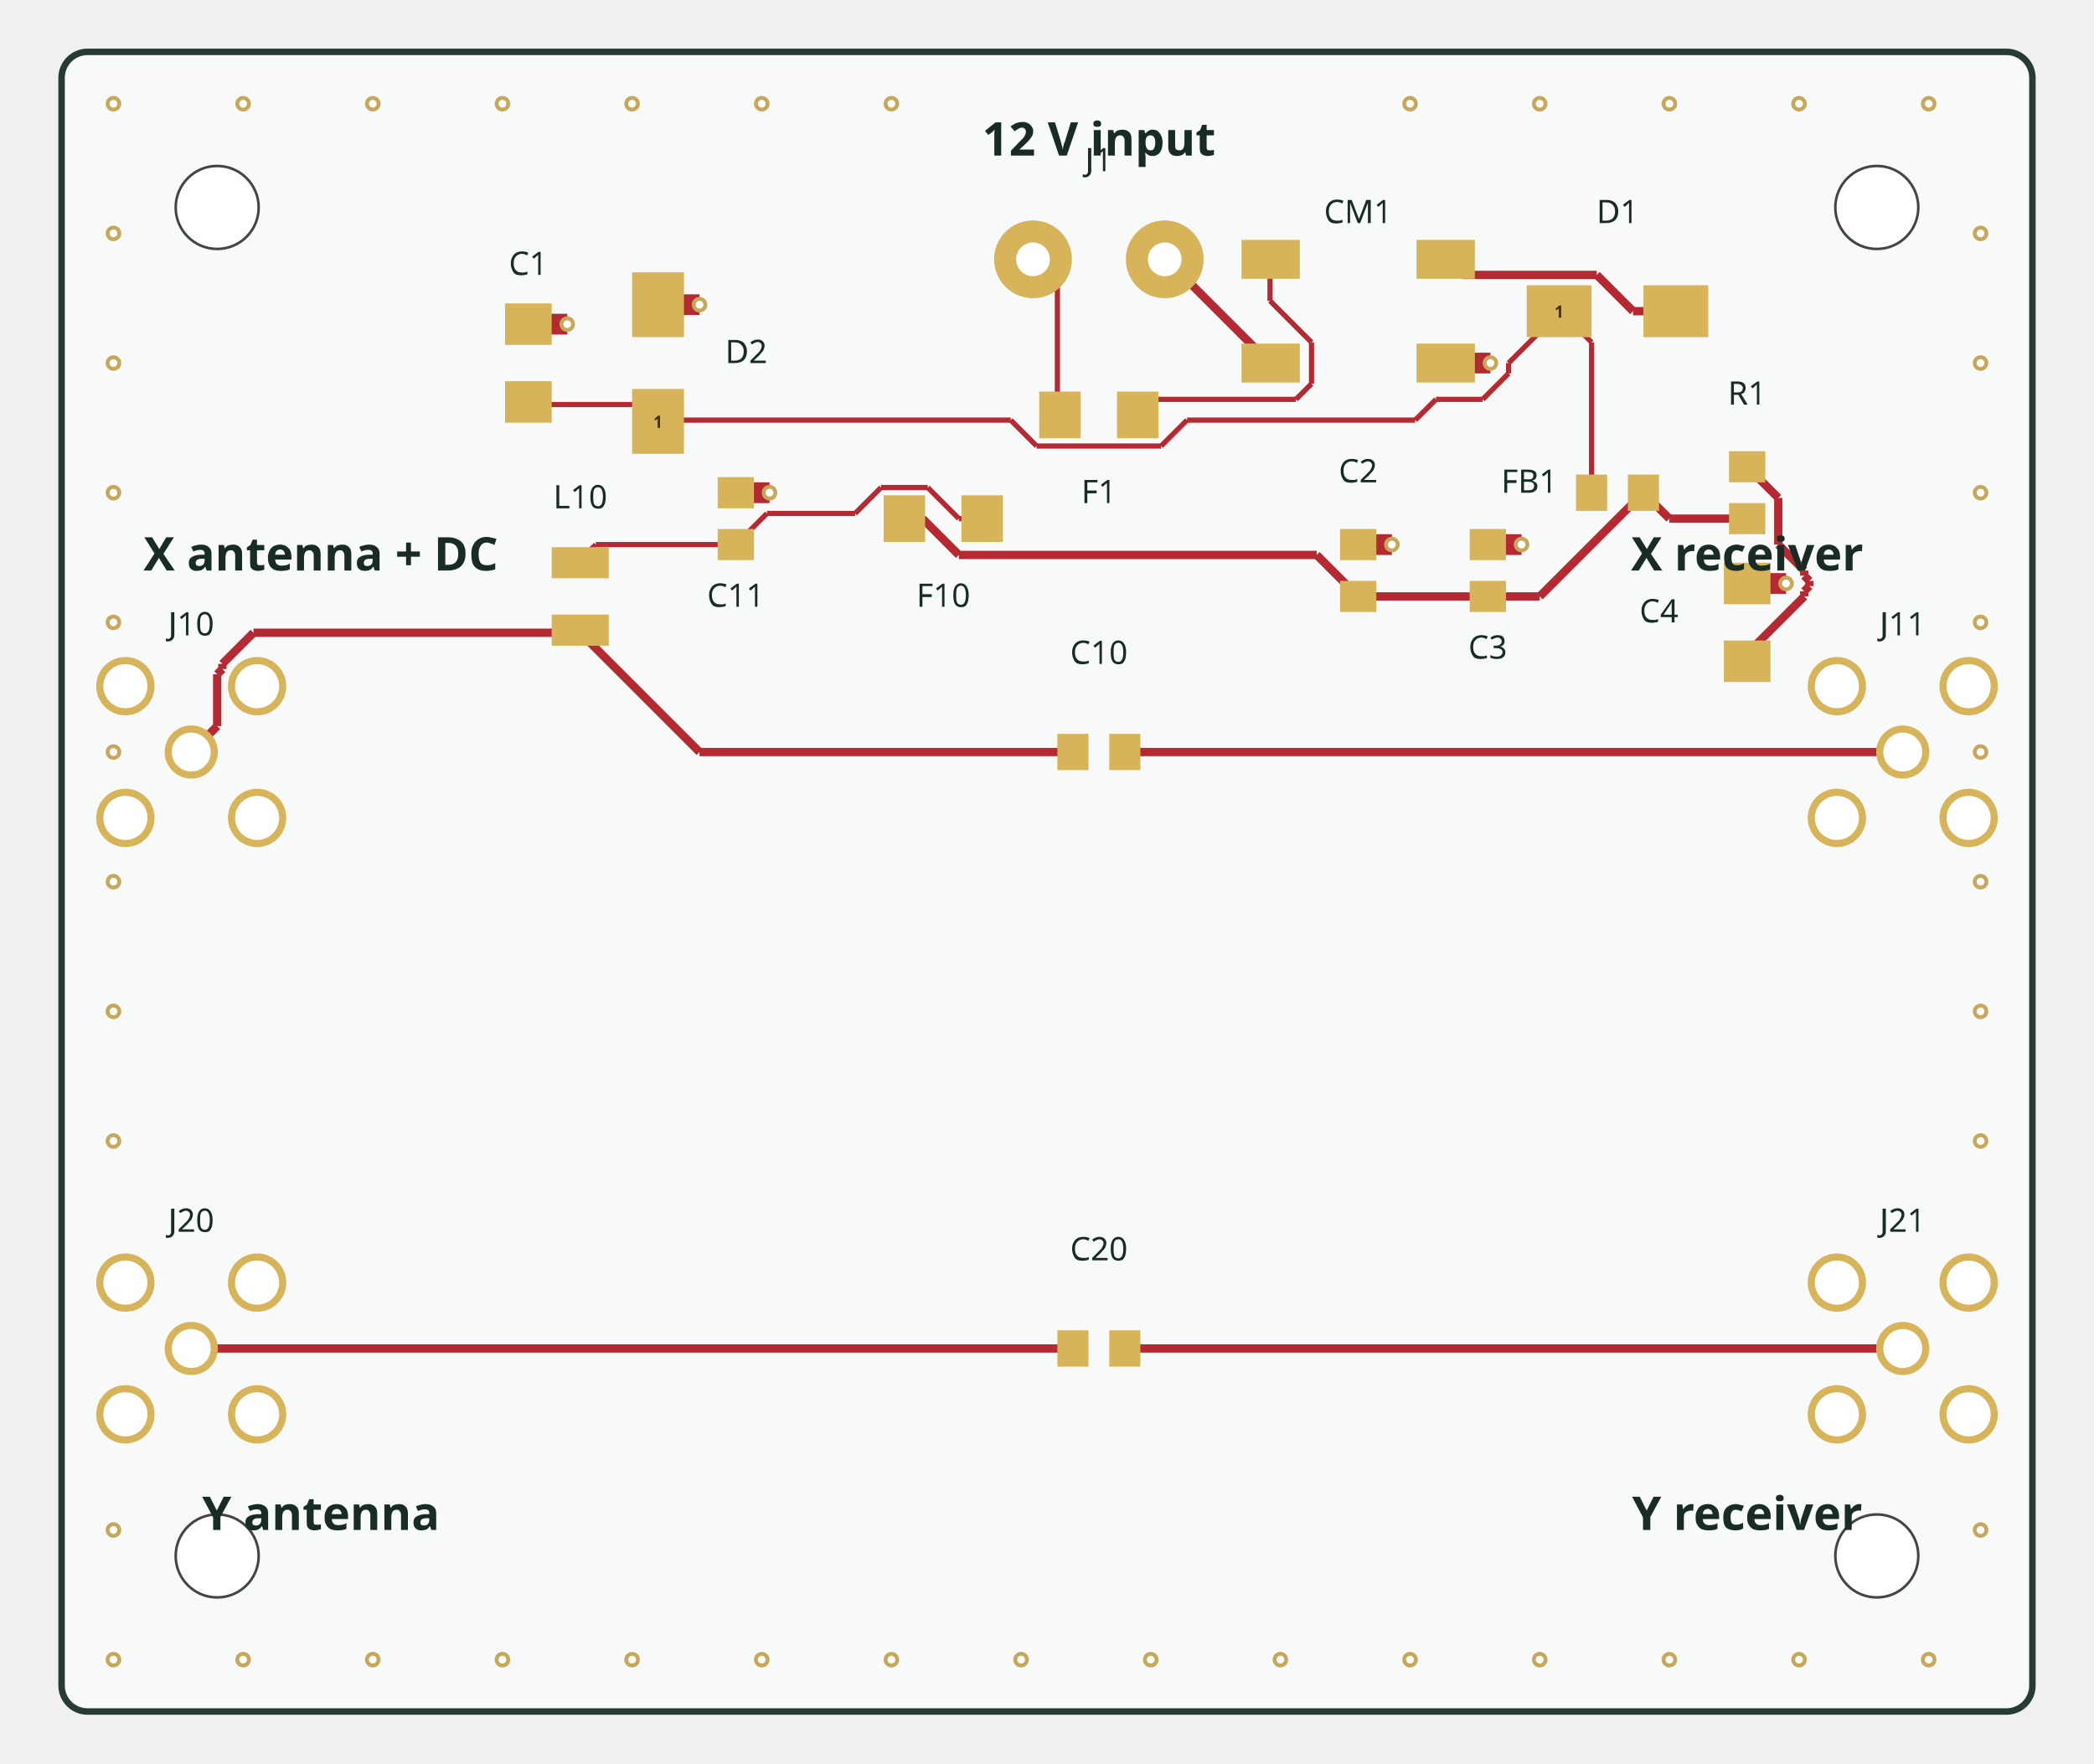
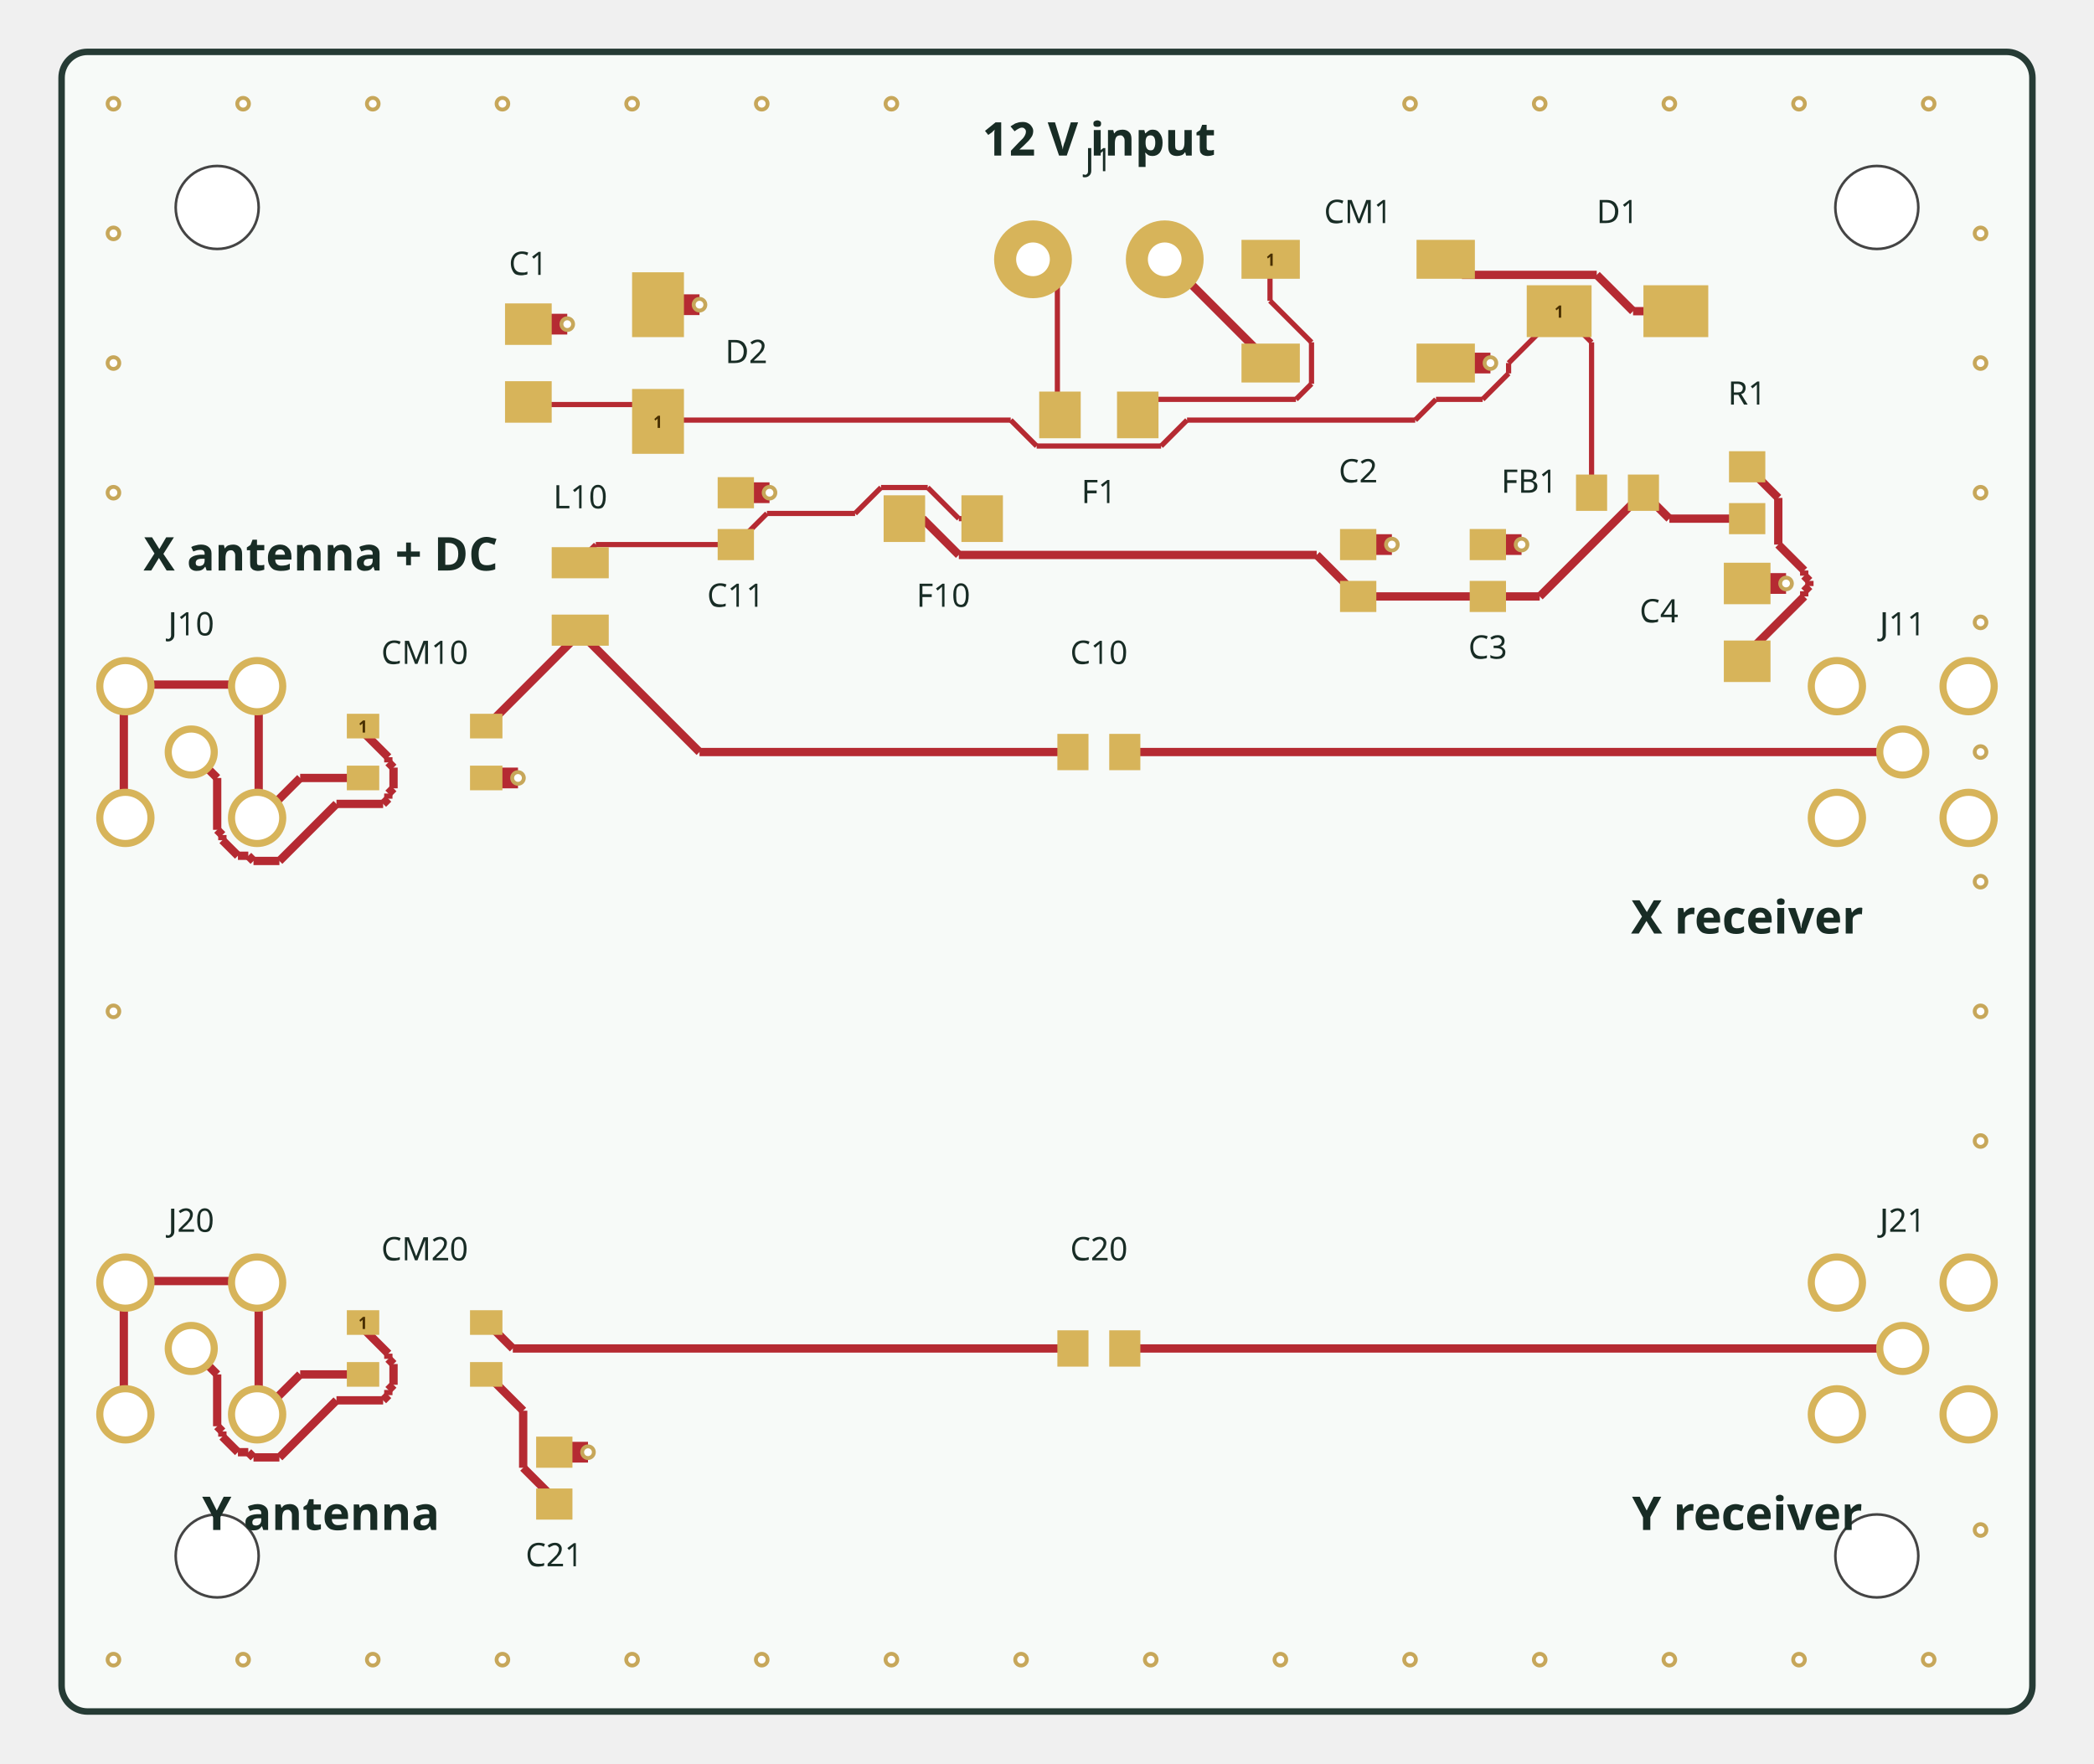
<svg xmlns="http://www.w3.org/2000/svg" width="532" height="448" viewBox="-2 -2 80 68">
  <rect x="0" y="0" width="76" height="64" rx="1" fill="#f7faf8" stroke="#263b35" stroke-width=".25" />
  <path d="M 53.375 12.0 L 55.1 12.0" stroke="#b52a32" stroke-width="0.8" />
  <path d="M 50.0 19.0 L 51.3 19.0" stroke="#b52a32" stroke-width="0.8" />
  <path d="M 55.0 19.0 L 56.3 19.0" stroke="#b52a32" stroke-width="0.8" />
  <path d="M 65.0 20.5 L 66.5 20.5" stroke="#b52a32" stroke-width="0.8" />
  <path d="M 23.0 9.75 L 24.6 9.75" stroke="#b52a32" stroke-width="0.8" />
  <path d="M 18.0 10.5 L 19.5 10.5" stroke="#b52a32" stroke-width="0.8" />
+   <path d="M 16.375 28.0 L 17.6 28.0" stroke="#b52a32" stroke-width="0.8" />
  <path d="M 26.0 17.0 L 27.3 17.0" stroke="#b52a32" stroke-width="0.8" />
+   <path d="M 19.0 54.0 L 20.3 54.0" stroke="#b52a32" stroke-width="0.8" />
  <path d="M 61.0 17.0 L 62.0 18.0" stroke="#b52a32" stroke-width="0.32" />
  <path d="M 62.0 18.0 L 65.0 18.0" stroke="#b52a32" stroke-width="0.32" />
  <path d="M 61.0 17.0 L 57.0 21.0" stroke="#b52a32" stroke-width="0.32" />
  <path d="M 57.0 21.0 L 55.0 21.0" stroke="#b52a32" stroke-width="0.32" />
  <path d="M 55.0 21.0 L 50.0 21.0" stroke="#b52a32" stroke-width="0.32" />
  <path d="M 50.0 21.0 L 48.4 19.4" stroke="#b52a32" stroke-width="0.32" />
  <path d="M 48.4 19.4 L 34.6 19.4" stroke="#b52a32" stroke-width="0.32" />
  <path d="M 34.6 19.4 L 33.2 18.0" stroke="#b52a32" stroke-width="0.32" />
  <path d="M 33.2 18.0 L 32.5 18.0" stroke="#b52a32" stroke-width="0.32" />
-   <path d="M 5.0 27.0 L 6.0 26.0" stroke="#b52a32" stroke-width="0.32" />
-   <path d="M 6.0 26.0 L 6.0 24.0" stroke="#b52a32" stroke-width="0.32" />
-   <path d="M 6.0 24.0 L 6.2 23.8" stroke="#b52a32" stroke-width="0.32" />
-   <path d="M 6.2 23.8 L 6.2 23.6" stroke="#b52a32" stroke-width="0.32" />
-   <path d="M 6.2 23.6 L 7.4 22.4" stroke="#b52a32" stroke-width="0.32" />
-   <path d="M 7.4 22.4 L 20.0 22.4" stroke="#b52a32" stroke-width="0.32" />
+   <path d="M 7.54 29.54 L 7.6 29.6" stroke="#b52a32" stroke-width="0.32" />
+   <path d="M 7.6 29.6 L 9.2 28.0" stroke="#b52a32" stroke-width="0.32" />
+   <path d="M 9.2 28.0 L 11.625 28.0" stroke="#b52a32" stroke-width="0.32" />
+   <path d="M 7.54 29.54 L 7.6 29.6" stroke="#b52a32" stroke-width="0.32" />
+   <path d="M 7.6 29.6 L 7.6 24.4" stroke="#b52a32" stroke-width="0.32" />
+   <path d="M 7.6 24.4 L 7.54 24.46" stroke="#b52a32" stroke-width="0.32" />
+   <path d="M 7.54 24.46 L 7.6 24.4" stroke="#b52a32" stroke-width="0.32" />
+   <path d="M 7.6 24.4 L 2.4 24.4" stroke="#b52a32" stroke-width="0.32" />
+   <path d="M 2.4 24.4 L 2.46 24.46" stroke="#b52a32" stroke-width="0.32" />
+   <path d="M 2.46 24.46 L 2.4 24.4" stroke="#b52a32" stroke-width="0.32" />
+   <path d="M 2.4 24.4 L 2.4 29.6" stroke="#b52a32" stroke-width="0.32" />
+   <path d="M 2.4 29.6 L 2.46 29.54" stroke="#b52a32" stroke-width="0.32" />
+   <path d="M 7.54 52.54 L 7.6 52.6" stroke="#b52a32" stroke-width="0.32" />
+   <path d="M 7.6 52.6 L 9.2 51.0" stroke="#b52a32" stroke-width="0.32" />
+   <path d="M 9.2 51.0 L 11.625 51.0" stroke="#b52a32" stroke-width="0.32" />
+   <path d="M 7.54 52.54 L 7.6 52.6" stroke="#b52a32" stroke-width="0.32" />
+   <path d="M 7.6 52.6 L 7.6 47.4" stroke="#b52a32" stroke-width="0.32" />
+   <path d="M 7.6 47.4 L 7.54 47.46" stroke="#b52a32" stroke-width="0.32" />
+   <path d="M 7.54 47.46 L 7.6 47.4" stroke="#b52a32" stroke-width="0.32" />
+   <path d="M 7.6 47.4 L 2.4 47.4" stroke="#b52a32" stroke-width="0.32" />
+   <path d="M 2.4 47.4 L 2.46 47.46" stroke="#b52a32" stroke-width="0.32" />
+   <path d="M 2.46 47.46 L 2.4 47.4" stroke="#b52a32" stroke-width="0.32" />
+   <path d="M 2.4 47.4 L 2.4 52.6" stroke="#b52a32" stroke-width="0.32" />
+   <path d="M 2.4 52.6 L 2.46 52.54" stroke="#b52a32" stroke-width="0.32" />
+   <path d="M 16.375 26.0 L 16.4 26.0" stroke="#b52a32" stroke-width="0.32" />
+   <path d="M 16.4 26.0 L 20.0 22.4" stroke="#b52a32" stroke-width="0.32" />
  <path d="M 20.0 22.4 L 20.0 22.3" stroke="#b52a32" stroke-width="0.32" />
  <path d="M 20.0 22.3 L 20.0 22.4" stroke="#b52a32" stroke-width="0.32" />
  <path d="M 20.0 22.4 L 24.6 27.0" stroke="#b52a32" stroke-width="0.32" />
  <path d="M 24.6 27.0 L 39.0 27.0" stroke="#b52a32" stroke-width="0.32" />
  <path d="M 42.54 8.0 L 42.6 8.0" stroke="#b52a32" stroke-width="0.32" />
  <path d="M 42.6 8.0 L 46.6 12.0" stroke="#b52a32" stroke-width="0.32" />
  <path d="M 46.6 12.0 L 46.625 12.0" stroke="#b52a32" stroke-width="0.32" />
  <path d="M 53.375 8.0 L 53.4 8.0" stroke="#b52a32" stroke-width="0.32" />
  <path d="M 53.4 8.0 L 54.0 8.6" stroke="#b52a32" stroke-width="0.32" />
  <path d="M 54.0 8.6 L 59.2 8.6" stroke="#b52a32" stroke-width="0.32" />
  <path d="M 59.2 8.6 L 60.6 10.0" stroke="#b52a32" stroke-width="0.32" />
  <path d="M 60.6 10.0 L 62.25 10.0" stroke="#b52a32" stroke-width="0.32" />
  <path d="M 65.0 16.0 L 66.2 17.2" stroke="#b52a32" stroke-width="0.32" />
  <path d="M 66.2 17.2 L 66.2 19.0" stroke="#b52a32" stroke-width="0.32" />
  <path d="M 66.2 19.0 L 67.2 20.0" stroke="#b52a32" stroke-width="0.32" />
  <path d="M 67.2 20.0 L 67.2 20.2" stroke="#b52a32" stroke-width="0.32" />
  <path d="M 67.2 20.2 L 67.4 20.4" stroke="#b52a32" stroke-width="0.32" />
  <path d="M 67.4 20.4 L 67.4 20.6" stroke="#b52a32" stroke-width="0.32" />
  <path d="M 67.4 20.6 L 67.2 20.8" stroke="#b52a32" stroke-width="0.32" />
  <path d="M 67.2 20.8 L 67.2 21.0" stroke="#b52a32" stroke-width="0.32" />
  <path d="M 67.2 21.0 L 65.0 23.2" stroke="#b52a32" stroke-width="0.32" />
  <path d="M 65.0 23.2 L 65.0 23.5" stroke="#b52a32" stroke-width="0.32" />
+   <path d="M 5.0 27.0 L 6.0 28.0" stroke="#b52a32" stroke-width="0.32" />
+   <path d="M 6.0 28.0 L 6.0 30.0" stroke="#b52a32" stroke-width="0.32" />
+   <path d="M 6.0 30.0 L 6.2 30.2" stroke="#b52a32" stroke-width="0.32" />
+   <path d="M 6.2 30.2 L 6.2 30.4" stroke="#b52a32" stroke-width="0.32" />
+   <path d="M 6.2 30.4 L 6.8 31.0" stroke="#b52a32" stroke-width="0.32" />
+   <path d="M 6.8 31.0 L 7.2 31.0" stroke="#b52a32" stroke-width="0.32" />
+   <path d="M 7.2 31.0 L 7.4 31.2" stroke="#b52a32" stroke-width="0.32" />
+   <path d="M 7.4 31.2 L 8.4 31.2" stroke="#b52a32" stroke-width="0.32" />
+   <path d="M 8.4 31.2 L 10.6 29.0" stroke="#b52a32" stroke-width="0.32" />
+   <path d="M 10.6 29.0 L 12.4 29.0" stroke="#b52a32" stroke-width="0.32" />
+   <path d="M 12.4 29.0 L 12.6 28.8" stroke="#b52a32" stroke-width="0.32" />
+   <path d="M 12.6 28.8 L 12.6 28.6" stroke="#b52a32" stroke-width="0.32" />
+   <path d="M 12.6 28.6 L 12.8 28.4" stroke="#b52a32" stroke-width="0.32" />
+   <path d="M 12.8 28.4 L 12.8 27.6" stroke="#b52a32" stroke-width="0.32" />
+   <path d="M 12.8 27.6 L 12.6 27.4" stroke="#b52a32" stroke-width="0.32" />
+   <path d="M 12.6 27.4 L 12.6 27.2" stroke="#b52a32" stroke-width="0.32" />
+   <path d="M 12.6 27.2 L 11.6 26.2" stroke="#b52a32" stroke-width="0.32" />
+   <path d="M 11.6 26.2 L 11.6 26.0" stroke="#b52a32" stroke-width="0.32" />
+   <path d="M 11.6 26.0 L 11.625 26.0" stroke="#b52a32" stroke-width="0.32" />
  <path d="M 71.0 27.0 L 41.0 27.0" stroke="#b52a32" stroke-width="0.32" />
-   <path d="M 5.0 50.0 L 39.0 50.0" stroke="#b52a32" stroke-width="0.32" />
+   <path d="M 5.0 50.0 L 6.0 51.0" stroke="#b52a32" stroke-width="0.32" />
+   <path d="M 6.0 51.0 L 6.0 53.0" stroke="#b52a32" stroke-width="0.32" />
+   <path d="M 6.0 53.0 L 6.2 53.2" stroke="#b52a32" stroke-width="0.32" />
+   <path d="M 6.2 53.2 L 6.2 53.4" stroke="#b52a32" stroke-width="0.32" />
+   <path d="M 6.2 53.4 L 6.8 54.0" stroke="#b52a32" stroke-width="0.32" />
+   <path d="M 6.8 54.0 L 7.2 54.0" stroke="#b52a32" stroke-width="0.32" />
+   <path d="M 7.2 54.0 L 7.4 54.2" stroke="#b52a32" stroke-width="0.32" />
+   <path d="M 7.4 54.2 L 8.4 54.2" stroke="#b52a32" stroke-width="0.32" />
+   <path d="M 8.4 54.2 L 10.6 52.0" stroke="#b52a32" stroke-width="0.32" />
+   <path d="M 10.6 52.0 L 12.4 52.0" stroke="#b52a32" stroke-width="0.32" />
+   <path d="M 12.4 52.0 L 12.6 51.8" stroke="#b52a32" stroke-width="0.32" />
+   <path d="M 12.6 51.8 L 12.6 51.6" stroke="#b52a32" stroke-width="0.32" />
+   <path d="M 12.6 51.6 L 12.8 51.4" stroke="#b52a32" stroke-width="0.32" />
+   <path d="M 12.8 51.4 L 12.8 50.6" stroke="#b52a32" stroke-width="0.32" />
+   <path d="M 12.8 50.6 L 12.6 50.4" stroke="#b52a32" stroke-width="0.32" />
+   <path d="M 12.6 50.4 L 12.6 50.2" stroke="#b52a32" stroke-width="0.32" />
+   <path d="M 12.6 50.2 L 11.6 49.2" stroke="#b52a32" stroke-width="0.32" />
+   <path d="M 11.6 49.2 L 11.6 49.0" stroke="#b52a32" stroke-width="0.32" />
+   <path d="M 11.6 49.0 L 11.625 49.0" stroke="#b52a32" stroke-width="0.32" />
+   <path d="M 16.375 51.0 L 16.4 51.0" stroke="#b52a32" stroke-width="0.32" />
+   <path d="M 16.4 51.0 L 17.8 52.4" stroke="#b52a32" stroke-width="0.32" />
+   <path d="M 17.8 52.4 L 17.8 54.6" stroke="#b52a32" stroke-width="0.32" />
+   <path d="M 17.8 54.6 L 19.0 55.8" stroke="#b52a32" stroke-width="0.32" />
+   <path d="M 19.0 55.8 L 19.0 56.0" stroke="#b52a32" stroke-width="0.32" />
+   <path d="M 16.375 49.0 L 16.4 49.0" stroke="#b52a32" stroke-width="0.32" />
+   <path d="M 16.4 49.0 L 17.4 50.0" stroke="#b52a32" stroke-width="0.32" />
+   <path d="M 17.4 50.0 L 39.0 50.0" stroke="#b52a32" stroke-width="0.32" />
  <path d="M 71.0 50.0 L 41.0 50.0" stroke="#b52a32" stroke-width="0.32" />
  <path d="M 57.75 10.0 L 57.8 10.0" stroke="#b52a32" stroke-width="0.2" />
  <path d="M 57.8 10.0 L 59.0 11.2" stroke="#b52a32" stroke-width="0.2" />
  <path d="M 59.0 11.2 L 59.0 17.0" stroke="#b52a32" stroke-width="0.2" />
  <path d="M 57.75 10.0 L 57.8 10.0" stroke="#b52a32" stroke-width="0.2" />
  <path d="M 57.8 10.0 L 55.8 12.0" stroke="#b52a32" stroke-width="0.2" />
  <path d="M 55.8 12.0 L 55.8 12.4" stroke="#b52a32" stroke-width="0.2" />
  <path d="M 55.8 12.4 L 54.8 13.4" stroke="#b52a32" stroke-width="0.2" />
  <path d="M 54.8 13.4 L 53.0 13.4" stroke="#b52a32" stroke-width="0.2" />
  <path d="M 53.0 13.4 L 52.2 14.2" stroke="#b52a32" stroke-width="0.2" />
  <path d="M 52.2 14.2 L 43.4 14.2" stroke="#b52a32" stroke-width="0.2" />
  <path d="M 43.4 14.2 L 42.4 15.2" stroke="#b52a32" stroke-width="0.2" />
  <path d="M 42.4 15.2 L 37.6 15.2" stroke="#b52a32" stroke-width="0.2" />
  <path d="M 37.6 15.2 L 36.6 14.2" stroke="#b52a32" stroke-width="0.2" />
  <path d="M 36.6 14.2 L 23.0 14.2" stroke="#b52a32" stroke-width="0.2" />
  <path d="M 23.0 14.2 L 23.0 14.25" stroke="#b52a32" stroke-width="0.2" />
  <path d="M 23.0 14.25 L 23.0 14.2" stroke="#b52a32" stroke-width="0.2" />
  <path d="M 23.0 14.2 L 22.4 13.6" stroke="#b52a32" stroke-width="0.2" />
  <path d="M 22.4 13.6 L 18.0 13.6" stroke="#b52a32" stroke-width="0.2" />
  <path d="M 18.0 13.6 L 18.0 13.5" stroke="#b52a32" stroke-width="0.2" />
  <path d="M 20.0 19.7 L 20.0 19.6" stroke="#b52a32" stroke-width="0.2" />
  <path d="M 20.0 19.6 L 20.6 19.0" stroke="#b52a32" stroke-width="0.2" />
  <path d="M 20.6 19.0 L 26.0 19.0" stroke="#b52a32" stroke-width="0.2" />
  <path d="M 26.0 19.0 L 27.2 17.8" stroke="#b52a32" stroke-width="0.2" />
  <path d="M 27.2 17.8 L 30.6 17.8" stroke="#b52a32" stroke-width="0.2" />
  <path d="M 30.6 17.8 L 31.6 16.8" stroke="#b52a32" stroke-width="0.2" />
  <path d="M 31.6 16.8 L 33.4 16.8" stroke="#b52a32" stroke-width="0.2" />
  <path d="M 33.4 16.8 L 34.6 18.0" stroke="#b52a32" stroke-width="0.2" />
  <path d="M 34.6 18.0 L 35.5 18.0" stroke="#b52a32" stroke-width="0.2" />
  <path d="M 37.46 8.0 L 37.4 8.0" stroke="#b52a32" stroke-width="0.2" />
  <path d="M 37.4 8.0 L 38.4 9.0" stroke="#b52a32" stroke-width="0.2" />
  <path d="M 38.4 9.0 L 38.4 14.0" stroke="#b52a32" stroke-width="0.2" />
  <path d="M 38.4 14.0 L 38.5 14.0" stroke="#b52a32" stroke-width="0.2" />
  <path d="M 41.5 14.0 L 41.6 14.0" stroke="#b52a32" stroke-width="0.2" />
  <path d="M 41.6 14.0 L 42.2 13.4" stroke="#b52a32" stroke-width="0.2" />
  <path d="M 42.2 13.4 L 47.6 13.4" stroke="#b52a32" stroke-width="0.2" />
  <path d="M 47.6 13.4 L 48.2 12.8" stroke="#b52a32" stroke-width="0.2" />
  <path d="M 48.2 12.8 L 48.2 11.2" stroke="#b52a32" stroke-width="0.2" />
  <path d="M 48.2 11.2 L 46.6 9.6" stroke="#b52a32" stroke-width="0.2" />
  <path d="M 46.6 9.6 L 46.6 8.0" stroke="#b52a32" stroke-width="0.2" />
  <path d="M 46.6 8.0 L 46.625 8.0" stroke="#b52a32" stroke-width="0.2" />
  <circle cx="37.46" cy="8.0" r="1.5" fill="#d7b45a" />
  <circle cx="37.46" cy="8.0" r="0.65" fill="white" />
  <circle cx="42.54" cy="8.0" r="1.5" fill="#d7b45a" />
  <circle cx="42.54" cy="8.0" r="0.65" fill="white" />
  <rect x="37.7" y="13.1" width="1.6" height="1.8" fill="#d7b45a" />
  <rect x="40.7" y="13.1" width="1.6" height="1.8" fill="#d7b45a" />
  <rect x="45.5" y="7.25" width="2.25" height="1.5" fill="#d7b45a" />
  <rect x="45.5" y="11.25" width="2.25" height="1.5" fill="#d7b45a" />
  <rect x="52.25" y="11.25" width="2.25" height="1.5" fill="#d7b45a" />
  <rect x="52.25" y="7.25" width="2.25" height="1.5" fill="#d7b45a" />
  <rect x="56.5" y="9.0" width="2.5" height="2.0" fill="#d7b45a" />
  <rect x="61.0" y="9.0" width="2.5" height="2.0" fill="#d7b45a" />
  <rect x="58.4" y="16.3" width="1.2" height="1.4" fill="#d7b45a" />
  <rect x="60.4" y="16.3" width="1.2" height="1.4" fill="#d7b45a" />
  <rect x="49.3" y="20.4" width="1.4" height="1.2" fill="#d7b45a" />
  <rect x="49.3" y="18.4" width="1.4" height="1.2" fill="#d7b45a" />
  <rect x="54.3" y="20.4" width="1.4" height="1.2" fill="#d7b45a" />
  <rect x="54.3" y="18.4" width="1.4" height="1.2" fill="#d7b45a" />
  <rect x="64.3" y="17.4" width="1.4" height="1.2" fill="#d7b45a" />
  <rect x="64.3" y="15.4" width="1.4" height="1.2" fill="#d7b45a" />
  <rect x="64.1" y="22.7" width="1.8" height="1.6" fill="#d7b45a" />
  <rect x="64.1" y="19.7" width="1.8" height="1.6" fill="#d7b45a" />
  <rect x="22.0" y="13.0" width="2.0" height="2.5" fill="#d7b45a" />
  <rect x="22.0" y="8.5" width="2.0" height="2.5" fill="#d7b45a" />
  <rect x="17.1" y="12.7" width="1.8" height="1.6" fill="#d7b45a" />
  <rect x="17.1" y="9.7" width="1.8" height="1.6" fill="#d7b45a" />
  <circle cx="5.0" cy="27.0" r="1.025" fill="#d7b45a" />
  <circle cx="5.0" cy="27.0" r="0.75" fill="white" />
  <circle cx="7.54" cy="29.54" r="1.125" fill="#d7b45a" />
  <circle cx="7.54" cy="29.54" r="0.85" fill="white" />
  <circle cx="7.54" cy="24.46" r="1.125" fill="#d7b45a" />
  <circle cx="7.54" cy="24.46" r="0.85" fill="white" />
  <circle cx="2.46" cy="24.46" r="1.125" fill="#d7b45a" />
  <circle cx="2.46" cy="24.46" r="0.85" fill="white" />
  <circle cx="2.46" cy="29.54" r="1.125" fill="#d7b45a" />
  <circle cx="2.46" cy="29.54" r="0.85" fill="white" />
+   <rect x="11.0" y="25.525" width="1.25" height="0.95" fill="#d7b45a" />
+   <rect x="11.0" y="27.525" width="1.25" height="0.95" fill="#d7b45a" />
+   <rect x="15.75" y="27.525" width="1.25" height="0.95" fill="#d7b45a" />
+   <rect x="15.75" y="25.525" width="1.25" height="0.95" fill="#d7b45a" />
  <circle cx="71.0" cy="27.0" r="1.025" fill="#d7b45a" />
  <circle cx="71.0" cy="27.0" r="0.75" fill="white" />
  <circle cx="68.46" cy="24.46" r="1.125" fill="#d7b45a" />
  <circle cx="68.46" cy="24.46" r="0.85" fill="white" />
  <circle cx="68.46" cy="29.54" r="1.125" fill="#d7b45a" />
  <circle cx="68.46" cy="29.54" r="0.85" fill="white" />
  <circle cx="73.54" cy="29.54" r="1.125" fill="#d7b45a" />
  <circle cx="73.54" cy="29.54" r="0.85" fill="white" />
  <circle cx="73.54" cy="24.46" r="1.125" fill="#d7b45a" />
  <circle cx="73.54" cy="24.46" r="0.85" fill="white" />
  <rect x="38.4" y="26.3" width="1.2" height="1.4" fill="#d7b45a" />
  <rect x="40.4" y="26.3" width="1.2" height="1.4" fill="#d7b45a" />
  <rect x="18.9" y="21.7" width="2.2" height="1.2" fill="#d7b45a" />
  <rect x="18.9" y="19.1" width="2.2" height="1.2" fill="#d7b45a" />
  <rect x="25.3" y="18.4" width="1.4" height="1.2" fill="#d7b45a" />
  <rect x="25.3" y="16.4" width="1.4" height="1.2" fill="#d7b45a" />
  <rect x="31.7" y="17.1" width="1.6" height="1.8" fill="#d7b45a" />
  <rect x="34.7" y="17.1" width="1.6" height="1.8" fill="#d7b45a" />
  <circle cx="5.0" cy="50.0" r="1.025" fill="#d7b45a" />
  <circle cx="5.0" cy="50.0" r="0.75" fill="white" />
  <circle cx="7.54" cy="52.54" r="1.125" fill="#d7b45a" />
  <circle cx="7.54" cy="52.54" r="0.85" fill="white" />
  <circle cx="7.54" cy="47.46" r="1.125" fill="#d7b45a" />
  <circle cx="7.54" cy="47.46" r="0.85" fill="white" />
  <circle cx="2.46" cy="47.46" r="1.125" fill="#d7b45a" />
  <circle cx="2.46" cy="47.46" r="0.85" fill="white" />
  <circle cx="2.46" cy="52.54" r="1.125" fill="#d7b45a" />
  <circle cx="2.46" cy="52.54" r="0.85" fill="white" />
+   <rect x="11.0" y="48.525" width="1.25" height="0.95" fill="#d7b45a" />
+   <rect x="11.0" y="50.525" width="1.25" height="0.95" fill="#d7b45a" />
+   <rect x="15.75" y="50.525" width="1.25" height="0.95" fill="#d7b45a" />
+   <rect x="15.75" y="48.525" width="1.25" height="0.95" fill="#d7b45a" />
  <circle cx="71.0" cy="50.0" r="1.025" fill="#d7b45a" />
  <circle cx="71.0" cy="50.0" r="0.75" fill="white" />
  <circle cx="68.46" cy="47.46" r="1.125" fill="#d7b45a" />
  <circle cx="68.46" cy="47.46" r="0.85" fill="white" />
  <circle cx="68.46" cy="52.54" r="1.125" fill="#d7b45a" />
  <circle cx="68.46" cy="52.54" r="0.85" fill="white" />
  <circle cx="73.54" cy="52.54" r="1.125" fill="#d7b45a" />
  <circle cx="73.54" cy="52.54" r="0.85" fill="white" />
  <circle cx="73.54" cy="47.46" r="1.125" fill="#d7b45a" />
  <circle cx="73.54" cy="47.46" r="0.85" fill="white" />
  <rect x="38.4" y="49.3" width="1.2" height="1.4" fill="#d7b45a" />
  <rect x="40.4" y="49.3" width="1.2" height="1.4" fill="#d7b45a" />
+   <rect x="18.3" y="55.4" width="1.4" height="1.2" fill="#d7b45a" />
+   <rect x="18.3" y="53.4" width="1.4" height="1.2" fill="#d7b45a" />
  <circle cx="55.1" cy="12.0" r=".3" fill="#c7a75a" />
  <circle cx="55.1" cy="12.0" r=".15" fill="white" />
  <circle cx="51.3" cy="19.0" r=".3" fill="#c7a75a" />
  <circle cx="51.3" cy="19.0" r=".15" fill="white" />
  <circle cx="56.3" cy="19.0" r=".3" fill="#c7a75a" />
  <circle cx="56.3" cy="19.0" r=".15" fill="white" />
  <circle cx="66.5" cy="20.5" r=".3" fill="#c7a75a" />
  <circle cx="66.5" cy="20.5" r=".15" fill="white" />
  <circle cx="24.6" cy="9.75" r=".3" fill="#c7a75a" />
  <circle cx="24.6" cy="9.75" r=".15" fill="white" />
  <circle cx="19.5" cy="10.5" r=".3" fill="#c7a75a" />
  <circle cx="19.5" cy="10.5" r=".15" fill="white" />
+   <circle cx="17.6" cy="28.0" r=".3" fill="#c7a75a" />
+   <circle cx="17.6" cy="28.0" r=".15" fill="white" />
  <circle cx="27.3" cy="17.0" r=".3" fill="#c7a75a" />
  <circle cx="27.3" cy="17.0" r=".15" fill="white" />
+   <circle cx="20.3" cy="54.0" r=".3" fill="#c7a75a" />
+   <circle cx="20.3" cy="54.0" r=".15" fill="white" />
  <circle cx="2.0" cy="2.0" r=".3" fill="#c7a75a" />
  <circle cx="2.0" cy="2.0" r=".15" fill="white" />
  <circle cx="2.0" cy="62.0" r=".3" fill="#c7a75a" />
  <circle cx="2.0" cy="62.0" r=".15" fill="white" />
  <circle cx="7.0" cy="2.0" r=".3" fill="#c7a75a" />
  <circle cx="7.0" cy="2.0" r=".15" fill="white" />
  <circle cx="7.0" cy="62.0" r=".3" fill="#c7a75a" />
  <circle cx="7.0" cy="62.0" r=".15" fill="white" />
  <circle cx="12.0" cy="2.0" r=".3" fill="#c7a75a" />
  <circle cx="12.0" cy="2.0" r=".15" fill="white" />
  <circle cx="12.0" cy="62.0" r=".3" fill="#c7a75a" />
  <circle cx="12.0" cy="62.0" r=".15" fill="white" />
  <circle cx="17.0" cy="2.0" r=".3" fill="#c7a75a" />
  <circle cx="17.0" cy="2.0" r=".15" fill="white" />
  <circle cx="17.0" cy="62.0" r=".3" fill="#c7a75a" />
  <circle cx="17.0" cy="62.0" r=".15" fill="white" />
  <circle cx="22.0" cy="2.0" r=".3" fill="#c7a75a" />
  <circle cx="22.0" cy="2.0" r=".15" fill="white" />
  <circle cx="22.0" cy="62.0" r=".3" fill="#c7a75a" />
  <circle cx="22.0" cy="62.0" r=".15" fill="white" />
  <circle cx="27.0" cy="2.0" r=".3" fill="#c7a75a" />
  <circle cx="27.0" cy="2.0" r=".15" fill="white" />
  <circle cx="27.0" cy="62.0" r=".3" fill="#c7a75a" />
  <circle cx="27.0" cy="62.0" r=".15" fill="white" />
  <circle cx="32.0" cy="2.0" r=".3" fill="#c7a75a" />
  <circle cx="32.0" cy="2.0" r=".15" fill="white" />
  <circle cx="32.0" cy="62.0" r=".3" fill="#c7a75a" />
  <circle cx="32.0" cy="62.0" r=".15" fill="white" />
  <circle cx="37.0" cy="62.0" r=".3" fill="#c7a75a" />
  <circle cx="37.0" cy="62.0" r=".15" fill="white" />
  <circle cx="42.0" cy="62.0" r=".3" fill="#c7a75a" />
  <circle cx="42.0" cy="62.0" r=".15" fill="white" />
  <circle cx="47.0" cy="62.0" r=".3" fill="#c7a75a" />
  <circle cx="47.0" cy="62.0" r=".15" fill="white" />
  <circle cx="52.0" cy="2.0" r=".3" fill="#c7a75a" />
  <circle cx="52.0" cy="2.0" r=".15" fill="white" />
  <circle cx="52.0" cy="62.0" r=".3" fill="#c7a75a" />
  <circle cx="52.0" cy="62.0" r=".15" fill="white" />
  <circle cx="57.0" cy="2.0" r=".3" fill="#c7a75a" />
  <circle cx="57.0" cy="2.0" r=".15" fill="white" />
  <circle cx="57.0" cy="62.0" r=".3" fill="#c7a75a" />
  <circle cx="57.0" cy="62.0" r=".15" fill="white" />
  <circle cx="62.0" cy="2.0" r=".3" fill="#c7a75a" />
  <circle cx="62.0" cy="2.0" r=".15" fill="white" />
  <circle cx="62.0" cy="62.0" r=".3" fill="#c7a75a" />
  <circle cx="62.0" cy="62.0" r=".15" fill="white" />
  <circle cx="67.0" cy="2.0" r=".3" fill="#c7a75a" />
  <circle cx="67.0" cy="2.0" r=".15" fill="white" />
  <circle cx="67.0" cy="62.0" r=".3" fill="#c7a75a" />
  <circle cx="67.0" cy="62.0" r=".15" fill="white" />
  <circle cx="72.0" cy="2.0" r=".3" fill="#c7a75a" />
  <circle cx="72.0" cy="2.0" r=".15" fill="white" />
  <circle cx="72.0" cy="62.0" r=".3" fill="#c7a75a" />
  <circle cx="72.0" cy="62.0" r=".15" fill="white" />
  <circle cx="2.0" cy="7.0" r=".3" fill="#c7a75a" />
  <circle cx="2.0" cy="7.0" r=".15" fill="white" />
  <circle cx="74.0" cy="7.0" r=".3" fill="#c7a75a" />
  <circle cx="74.0" cy="7.0" r=".15" fill="white" />
  <circle cx="2.0" cy="12.0" r=".3" fill="#c7a75a" />
  <circle cx="2.0" cy="12.0" r=".15" fill="white" />
  <circle cx="74.0" cy="12.0" r=".3" fill="#c7a75a" />
  <circle cx="74.0" cy="12.0" r=".15" fill="white" />
  <circle cx="2.0" cy="17.0" r=".3" fill="#c7a75a" />
  <circle cx="2.0" cy="17.0" r=".15" fill="white" />
  <circle cx="74.0" cy="17.0" r=".3" fill="#c7a75a" />
  <circle cx="74.0" cy="17.0" r=".15" fill="white" />
-   <circle cx="2.0" cy="22.0" r=".3" fill="#c7a75a" />
-   <circle cx="2.0" cy="22.0" r=".15" fill="white" />
  <circle cx="74.0" cy="22.0" r=".3" fill="#c7a75a" />
  <circle cx="74.0" cy="22.0" r=".15" fill="white" />
-   <circle cx="2.0" cy="27.0" r=".3" fill="#c7a75a" />
-   <circle cx="2.0" cy="27.0" r=".15" fill="white" />
  <circle cx="74.0" cy="27.0" r=".3" fill="#c7a75a" />
  <circle cx="74.0" cy="27.0" r=".15" fill="white" />
-   <circle cx="2.0" cy="32.0" r=".3" fill="#c7a75a" />
-   <circle cx="2.0" cy="32.0" r=".15" fill="white" />
  <circle cx="74.0" cy="32.0" r=".3" fill="#c7a75a" />
  <circle cx="74.0" cy="32.0" r=".15" fill="white" />
  <circle cx="2.0" cy="37.0" r=".3" fill="#c7a75a" />
  <circle cx="2.0" cy="37.0" r=".15" fill="white" />
  <circle cx="74.0" cy="37.0" r=".3" fill="#c7a75a" />
  <circle cx="74.0" cy="37.0" r=".15" fill="white" />
-   <circle cx="2.0" cy="42.0" r=".3" fill="#c7a75a" />
-   <circle cx="2.0" cy="42.0" r=".15" fill="white" />
  <circle cx="74.0" cy="42.0" r=".3" fill="#c7a75a" />
  <circle cx="74.0" cy="42.0" r=".15" fill="white" />
-   <circle cx="2.0" cy="57.0" r=".3" fill="#c7a75a" />
-   <circle cx="2.0" cy="57.0" r=".15" fill="white" />
  <circle cx="74.0" cy="57.0" r=".3" fill="#c7a75a" />
  <circle cx="74.0" cy="57.0" r=".15" fill="white" />
  <text x="40.0" y="4.6" text-anchor="middle" font-family="sans-serif" font-size="1.25" fill="#182c25">J1</text>
  <text x="40.0" y="17.4" text-anchor="middle" font-family="sans-serif" font-size="1.25" fill="#182c25">F1</text>
  <text x="50.0" y="6.6" text-anchor="middle" font-family="sans-serif" font-size="1.25" fill="#182c25">CM1</text>
  <text x="60.0" y="6.6" text-anchor="middle" font-family="sans-serif" font-size="1.25" fill="#182c25">D1</text>
  <text x="56.6" y="17.0" text-anchor="middle" font-family="sans-serif" font-size="1.25" fill="#182c25">FB1</text>
  <text x="50.0" y="16.6" text-anchor="middle" font-family="sans-serif" font-size="1.25" fill="#182c25">C2</text>
  <text x="55.0" y="23.4" text-anchor="middle" font-family="sans-serif" font-size="1.25" fill="#182c25">C3</text>
  <text x="65.0" y="13.6" text-anchor="middle" font-family="sans-serif" font-size="1.25" fill="#182c25">R1</text>
  <text x="61.6" y="22.0" text-anchor="middle" font-family="sans-serif" font-size="1.25" fill="#182c25">C4</text>
  <text x="26.4" y="12.0" text-anchor="middle" font-family="sans-serif" font-size="1.25" fill="#182c25">D2</text>
  <text x="18.0" y="8.6" text-anchor="middle" font-family="sans-serif" font-size="1.25" fill="#182c25">C1</text>
  <text x="5.0" y="22.5" text-anchor="middle" font-family="sans-serif" font-size="1.25" fill="#182c25">J10</text>
+   <text x="14.0" y="23.6" text-anchor="middle" font-family="sans-serif" font-size="1.25" fill="#182c25">CM10</text>
  <text x="71.0" y="22.5" text-anchor="middle" font-family="sans-serif" font-size="1.25" fill="#182c25">J11</text>
  <text x="40.0" y="23.6" text-anchor="middle" font-family="sans-serif" font-size="1.25" fill="#182c25">C10</text>
  <text x="20.0" y="17.6" text-anchor="middle" font-family="sans-serif" font-size="1.25" fill="#182c25">L10</text>
  <text x="26.0" y="21.4" text-anchor="middle" font-family="sans-serif" font-size="1.25" fill="#182c25">C11</text>
  <text x="34.0" y="21.4" text-anchor="middle" font-family="sans-serif" font-size="1.25" fill="#182c25">F10</text>
  <text x="5.0" y="45.5" text-anchor="middle" font-family="sans-serif" font-size="1.25" fill="#182c25">J20</text>
+   <text x="14.0" y="46.6" text-anchor="middle" font-family="sans-serif" font-size="1.25" fill="#182c25">CM20</text>
  <text x="71.0" y="45.5" text-anchor="middle" font-family="sans-serif" font-size="1.25" fill="#182c25">J21</text>
  <text x="40.0" y="46.6" text-anchor="middle" font-family="sans-serif" font-size="1.25" fill="#182c25">C20</text>
+   <text x="19.0" y="58.4" text-anchor="middle" font-family="sans-serif" font-size="1.25" fill="#182c25">C21</text>
+   <text x="46.625" y="8.25" text-anchor="middle" font-family="sans-serif" font-size=".65" font-weight="bold" fill="#482f00">1</text>
  <text x="57.75" y="10.25" text-anchor="middle" font-family="sans-serif" font-size=".65" font-weight="bold" fill="#482f00">1</text>
  <text x="23.0" y="14.5" text-anchor="middle" font-family="sans-serif" font-size=".65" font-weight="bold" fill="#482f00">1</text>
+   <text x="11.625" y="26.25" text-anchor="middle" font-family="sans-serif" font-size=".65" font-weight="bold" fill="#482f00">1</text>
+   <text x="11.625" y="49.25" text-anchor="middle" font-family="sans-serif" font-size=".65" font-weight="bold" fill="#482f00">1</text>
  <circle cx="6" cy="6" r="1.6" fill="white" stroke="#444" stroke-width=".1" />
  <circle cx="6" cy="58" r="1.6" fill="white" stroke="#444" stroke-width=".1" />
  <circle cx="70" cy="6" r="1.6" fill="white" stroke="#444" stroke-width=".1" />
  <circle cx="70" cy="58" r="1.6" fill="white" stroke="#444" stroke-width=".1" />
  <text x="10" y="20" text-anchor="middle" font-family="sans-serif" font-size="1.8" font-weight="bold" fill="#182c25">X antenna + DC</text>
-   <text x="65" y="20" text-anchor="middle" font-family="sans-serif" font-size="1.8" font-weight="bold" fill="#182c25">X receiver</text>
+   <text x="65" y="34" text-anchor="middle" font-family="sans-serif" font-size="1.8" font-weight="bold" fill="#182c25">X receiver</text>
  <text x="10" y="57" text-anchor="middle" font-family="sans-serif" font-size="1.8" font-weight="bold" fill="#182c25">Y antenna</text>
  <text x="65" y="57" text-anchor="middle" font-family="sans-serif" font-size="1.8" font-weight="bold" fill="#182c25">Y receiver</text>
  <text x="40" y="4" text-anchor="middle" font-family="sans-serif" font-size="1.8" font-weight="bold" fill="#182c25">12 V input</text>
</svg>
